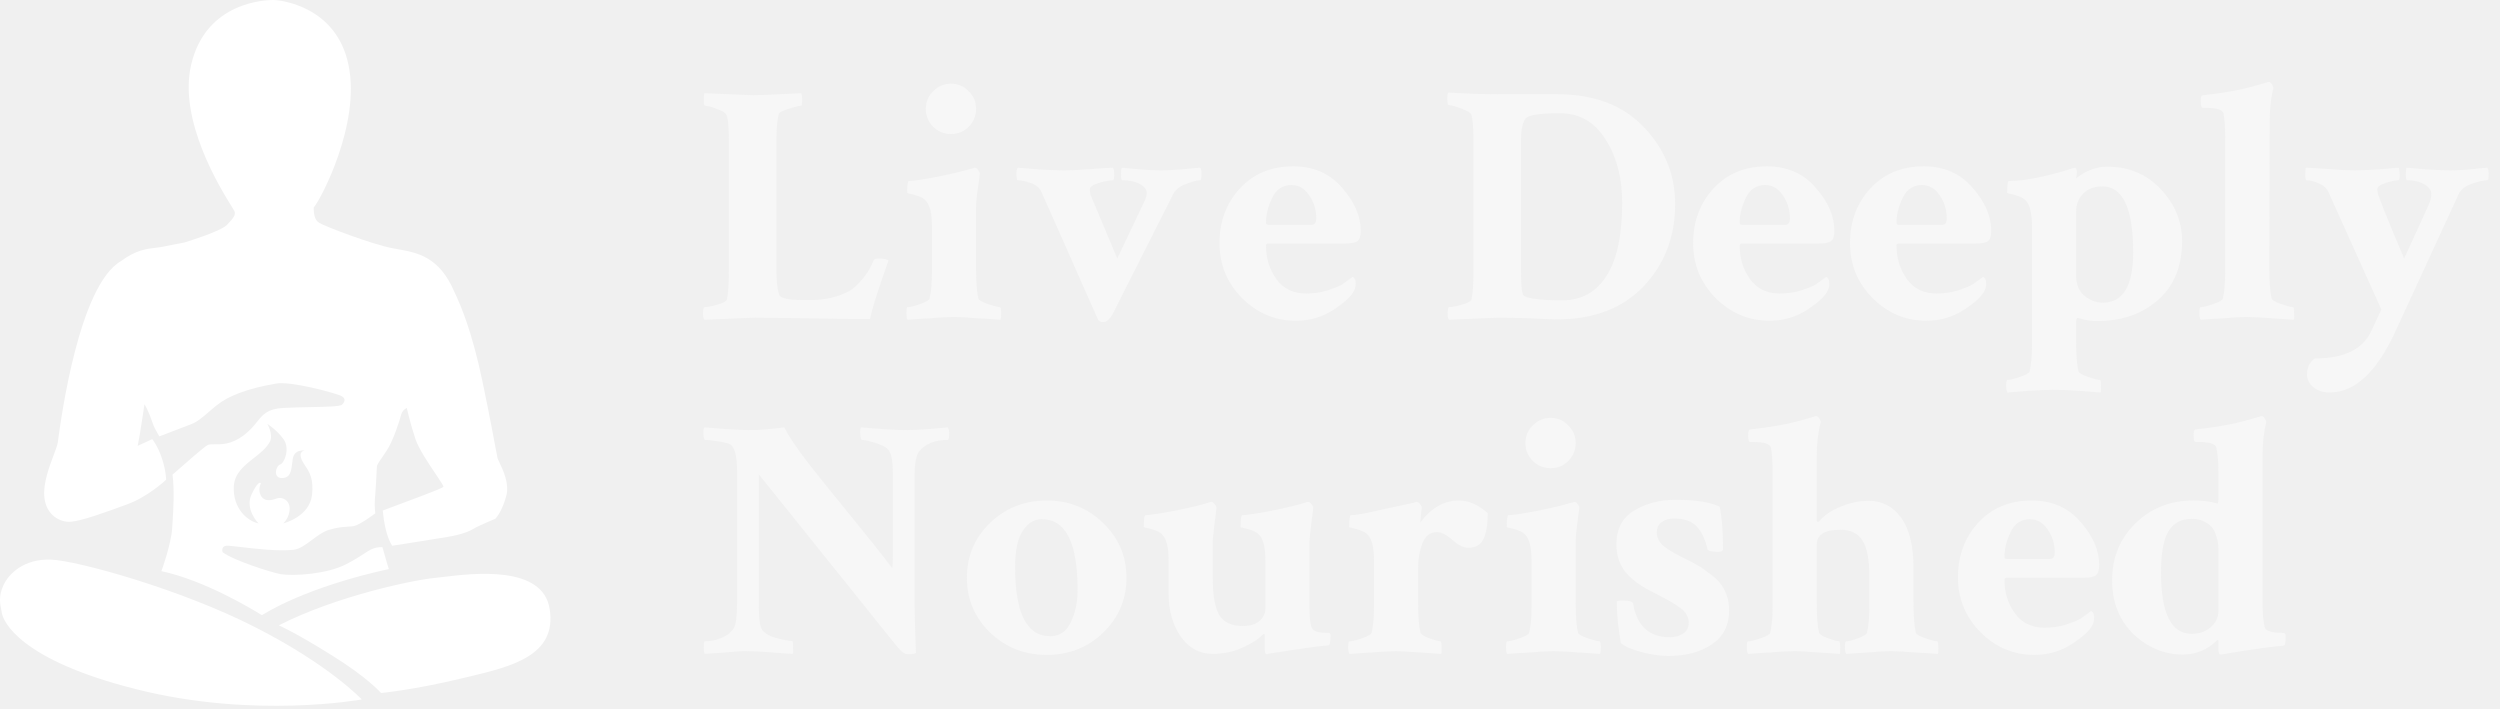
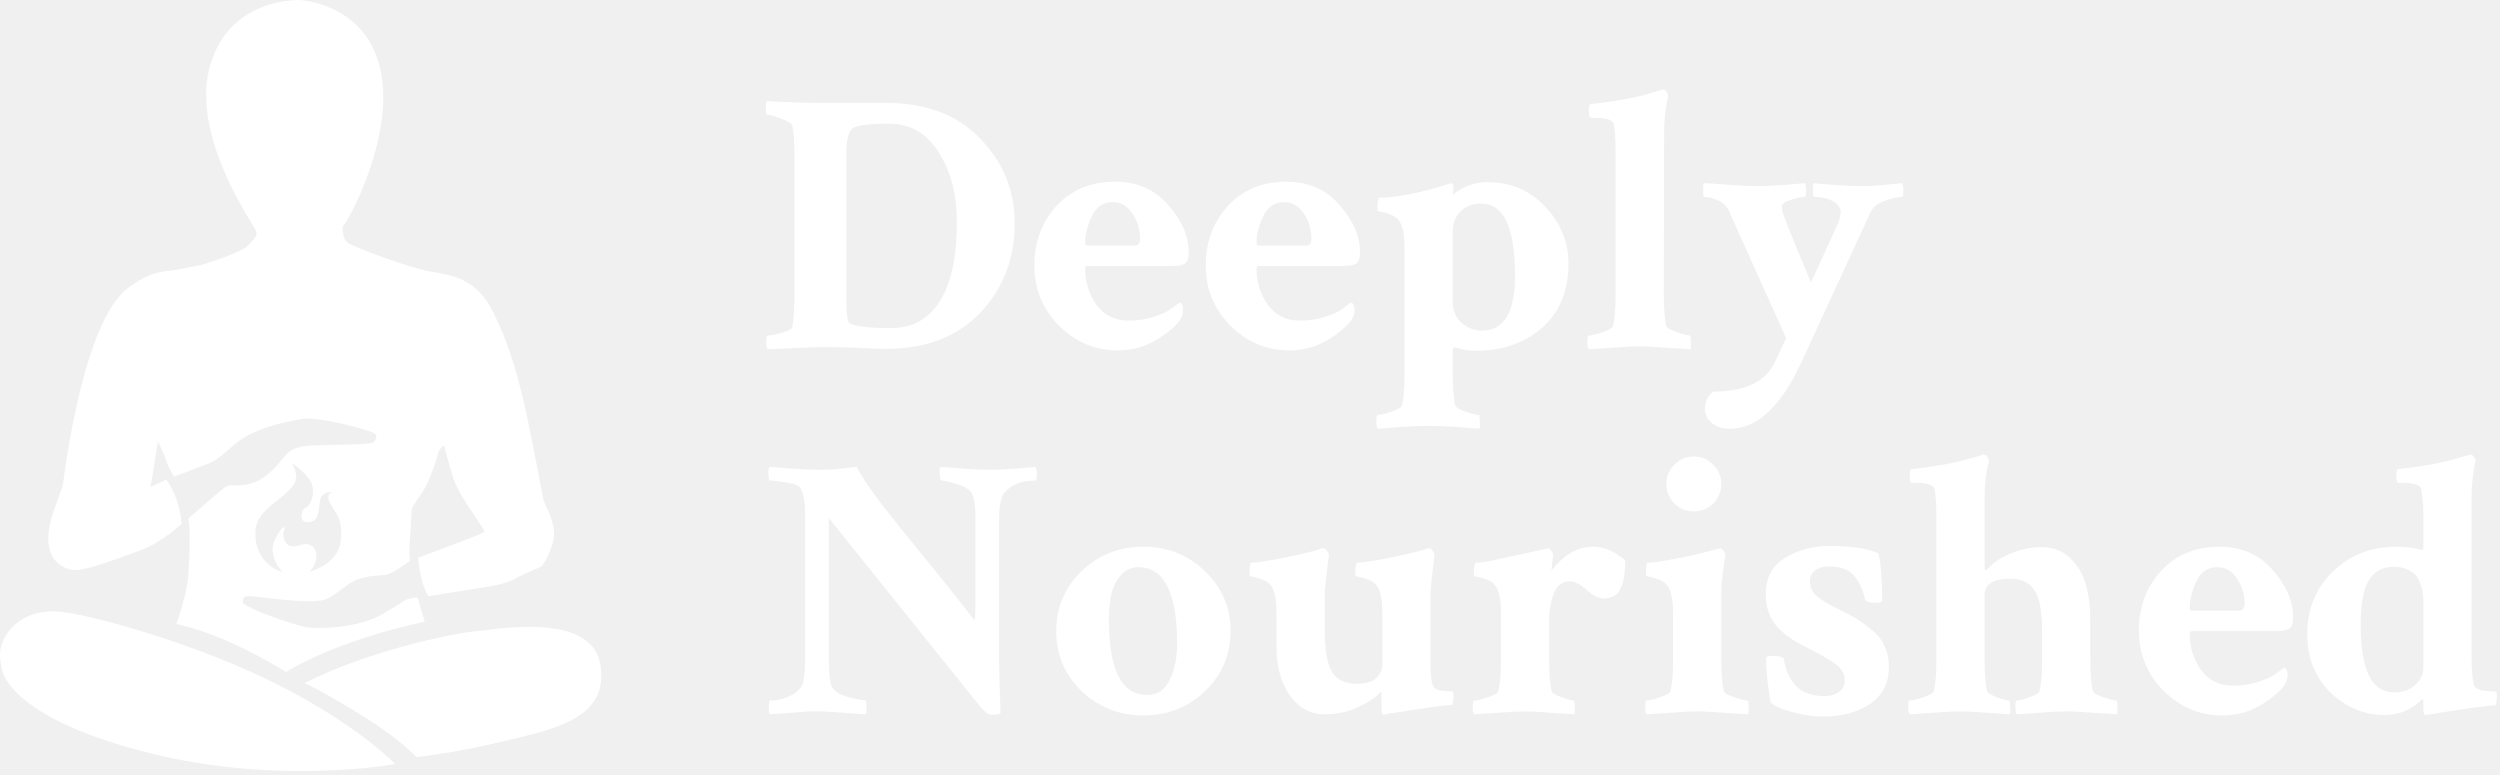
- <svg xmlns="http://www.w3.org/2000/svg" width="201" height="57" viewBox="0 0 201 57" fill="none">
+ <svg xmlns="http://www.w3.org/2000/svg" width="184" height="57" viewBox="0 0 184 57" fill="none">
  <path fill-rule="evenodd" clip-rule="evenodd" d="M39.859 36.092c.074.401.117.632.142.736.018.072.079.199.159.366.282.589.803 1.68.549 2.655-.31 1.162-.718 1.662-.852 1.827-.007.009-.014.017-.019.024 0 0-1.279.544-1.579.708-.018.011-.037.022-.057.034-.328.194-.843.497-2.229.728-1.47.245-4.437.708-4.437.708s-.572-.708-.762-2.831c.007-.007.345-.132.839-.315 1.378-.51 3.973-1.47 4.033-1.59.033-.066-.251-.487-.63-1.05-.565-.84-1.342-1.995-1.602-2.76-.435-1.279-.708-2.531-.708-2.531s-.354.136-.463.572c-.109.435-.626 2.069-1.171 2.885-.572.817-.735 1.089-.762 1.198-.011.043-.021.271-.037.605-.024.515-.06 1.282-.126 2.009-.027.354-.027.762.027 1.198-.136.109-1.225.925-1.742 1.034-.17.025-.329.035-.497.045-.374.022-.796.048-1.49.254-.468.139-.912.472-1.349.799-.504.378-.999.748-1.509.806-1.233.127-3.034-.084-4.22-.224-.594-.07-1.034-.121-1.17-.103-.463.054-.299.517-.299.517.844.653 3.92 1.633 4.682 1.769 1.062.163 3.729 0 5.281-.817.646-.333 1.064-.606 1.388-.818.55-.359.83-.543 1.498-.543.272 1.007.517 1.769.517 1.769s-6.152 1.225-10.207 3.702c-.009-.004-.045-.026-.105-.063-.68-.414-4.479-2.726-7.979-3.476.027-.027.789-2.178.871-3.457.008-.141.018-.3.029-.472.065-1.021.161-2.525-.002-3.829.071-.062.192-.168.344-.301.719-.632 2.145-1.887 2.46-2.067.14-.079.343-.076.602-.072.543.008 1.333.02 2.311-.717.512-.386.815-.762 1.08-1.091.482-.599.84-1.043 2.105-1.113.682-.038 1.446-.053 2.158-.067 1.305-.025 2.437-.047 2.578-.205.218-.245.354-.517-.163-.735-.544-.218-3.947-1.17-5.172-.953-1.225.218-2.667.544-3.92 1.198-.604.328-1.068.732-1.497 1.105-.461.401-.88.766-1.388.963-.406.155-.905.347-1.357.52-.579.222-1.08.414-1.202.46-.046-.081-.089-.156-.129-.226-.176-.306-.305-.53-.415-.863-.381-1.116-.653-1.497-.653-1.497s-.272 1.878-.381 2.477c-.109.626-.163.871-.163.871l1.171-.544s.463.572.789 1.579c.327 1.007.327 1.688.327 1.688s-1.47 1.388-3.158 1.987c-1.688.626-3.675 1.334-4.491 1.388-.817.082-2.041-.49-2.15-2.069-.074-1.072.404-2.344.753-3.273.165-.439.301-.801.336-1.028.006-.038.015-.105.027-.199.233-1.727 1.681-12.455 5.063-14.391 1.18-.879 2.055-.981 2.773-1.065.193-.022.375-.044.548-.078.789-.163 1.797-.354 1.797-.354s2.885-.871 3.402-1.415c.517-.544.708-.789.599-1.089-.013-.035-.087-.155-.207-.347-.898-1.44-4.333-6.948-3.277-11.439C16.565.082 21.465 0 21.982 0c.544 0 5.09.49 6.043 5.253.98 4.736-2.259 10.833-2.804 11.432 0 .381.027.98.435 1.225.408.272 4.274 1.742 5.88 2.042.159.032.321.061.485.09 1.532.276 3.292.592 4.496 3.394.49 1.034 1.415 3.103 2.286 7.295.594 2.858.897 4.501 1.055 5.361zm-17.088 5.989c.136-.027 2.096-.572 2.314-2.259.145-1.327-.199-1.848-.528-2.346-.103-.156-.204-.309-.289-.485-.327-.762.245-.762.245-.762s-.871-.163-.98.708c-.007.054-.013.107-.02.16-.095.787-.162 1.338-.851 1.338-.735 0-.49-.98-.136-1.089.354-.109.817-1.334.245-2.069-.544-.735-1.279-1.198-1.279-1.198s.49.817.218 1.415c-.274.525-.785.928-1.304 1.336-.772.607-1.56 1.227-1.609 2.285-.082 1.769 1.089 2.776 1.987 2.967 0 0-1.143-1.143-.544-2.368s.735-.844.735-.844-.272.463 0 .98c.299.544.925.354 1.307.218s1.034.136 1.007.871c-.026.659-.435 1.062-.511 1.137-.003.003-.005.005-.006.006zm-2.232 8.357c-5.961-3.049-14.29-5.362-16.441-5.444-2.15-.082-3.402 1.116-3.838 2.096-.376.847-.265 1.409-.157 1.951h0c.017.085.034.169.048.254.109.626 1.361 3.756 10.834 6.125 9.473 2.395 18.101.817 18.101.817s-2.559-2.749-8.547-5.798zm23.654-1.47c-.539-3.556-6.183-2.87-8.57-2.579h-0c-.262.032-.485.059-.657.075-1.715.163-7.894 1.443-12.548 3.811 0 0 1.415.626 4.274 2.422 2.858 1.769 3.947 3.021 3.947 3.021s2.586-.245 6.342-1.143c.178-.043.356-.085.534-.127 3.597-.851 7.275-1.72 6.679-5.48z" fill="#fff" />
-   <path d="M60.595 7.658c.364 0 1.638-.055 3.822-.164.054.164.082.328.082.492 0 .346-.036.52-.109.52-.164 0-.491.082-.983.246-.491.146-.755.283-.792.41-.127.492-.191 1.221-.191 2.188v10.364c0 .893.073 1.55.218 1.969.091.292.71.438 1.856.438h.71c1.128 0 2.147-.237 3.057-.711.309-.164.655-.474 1.037-.93.4-.456.71-.966.928-1.531.036-.109.164-.164.382-.164.437 0 .71.055.819.164-.892 2.516-1.383 4.083-1.474 4.703-1.037 0-2.657-.018-4.859-.055-2.202-.036-3.694-.055-4.477-.055l-3.986.164c-.073-.073-.109-.228-.109-.465 0-.365.036-.547.109-.547.218 0 .555-.064 1.01-.191.473-.128.737-.264.792-.41.109-.419.164-1.221.164-2.406V11.241c0-1.112-.073-1.796-.218-2.051-.091-.146-.346-.292-.764-.438-.419-.164-.728-.246-.928-.246-.073 0-.109-.155-.109-.465 0-.328.018-.51.055-.547 2.511.109 3.831.164 3.958.164zM75.036 10.201c-.4-.401-.601-.884-.601-1.449 0-.565.2-1.039.601-1.422.4-.401.874-.602 1.419-.602.564 0 1.037.201 1.419.602.4.383.601.857.601 1.422 0 .565-.2 1.048-.601 1.449-.382.383-.855.574-1.419.574-.546 0-1.019-.191-1.419-.574zm3.439 11.321c0 1.167.064 1.996.191 2.488.036.128.291.273.764.438.491.164.81.246.956.246.073 0 .109.155.109.465 0 .292-.018.474-.055.547-.182-.018-.746-.055-1.692-.109-.946-.073-1.629-.109-2.047-.109-.437 0-1.119.036-2.047.109-.91.055-1.474.091-1.692.109-.055-.073-.082-.255-.082-.547 0-.31.027-.465.082-.465.218 0 .555-.082 1.01-.246.473-.164.728-.31.764-.438.127-.547.191-1.24.191-2.078v-3.746c0-1.021-.164-1.704-.491-2.051-.127-.146-.319-.264-.573-.355-.237-.091-.455-.155-.655-.191-.182-.036-.273-.064-.273-.082 0-.638.045-.957.137-.957.364 0 1.156-.118 2.375-.355 1.238-.255 2.111-.465 2.621-.629.018 0 .073-.009.164-.027.091-.036.137-.055.137-.055.109 0 .2.064.273.192.091.109.137.201.137.273-.018.146-.055.419-.109.82-.055.401-.1.757-.137 1.067-.036.292-.055.574-.055.848v4.84zM92.015 15.069c-.382-.383-.983-.574-1.802-.574-.055-.018-.082-.164-.082-.438 0-.274.018-.465.055-.574.273.018.764.064 1.474.137.728.055 1.292.082 1.692.082.437 0 .992-.027 1.665-.082.692-.073 1.183-.118 1.474-.137.073.073.109.228.109.465 0 .365-.036.547-.109.547-.273 0-.655.1-1.147.301-.491.182-.828.447-1.01.793l-4.804 9.516c-.273.529-.546.793-.819.793-.218 0-.364-.073-.437-.219l-4.532-10.227c-.146-.346-.437-.593-.874-.738-.419-.146-.764-.219-1.037-.219-.073 0-.109-.182-.109-.547 0-.219.036-.374.109-.465.2.018.764.064 1.692.137.946.055 1.629.082 2.047.082.455 0 1.174-.036 2.156-.109 1.001-.073 1.583-.109 1.747-.109.073.073.109.264.109.574 0 .292-.036.438-.109.438-.273 0-.655.073-1.147.219-.473.146-.71.319-.71.519l.055.41 2.157 5.141 2.156-4.539c.273-.529.282-.921.027-1.176zM103.835 14.877c-.709 0-1.228.346-1.556 1.039-.327.674-.491 1.34-.491 1.996 0 .109.064.164.191.164h3.467c.255 0 .382-.173.382-.519 0-.693-.191-1.313-.573-1.859-.364-.547-.837-.82-1.42-.82zm.137-1.504c1.638 0 2.948.574 3.931 1.723 1.001 1.13 1.501 2.288 1.501 3.473 0 .419-.091.693-.273.82-.164.128-.5.191-1.01.191h-6.169c-.109 0-.164.064-.164.191 0 .984.273 1.869.819 2.652.564.784 1.365 1.176 2.402 1.176.601 0 1.174-.082 1.72-.246.546-.182.928-.337 1.146-.465.219-.146.51-.355.874-.629.164.073.246.246.246.52 0 .219-.037.401-.11.547-.182.438-.728.957-1.637 1.559-.91.602-1.93.902-3.058.902-1.674 0-3.121-.611-4.34-1.832-1.201-1.221-1.802-2.689-1.802-4.402 0-1.75.546-3.217 1.638-4.402 1.092-1.185 2.52-1.777 4.286-1.777zM120.46 7.576h4.75c2.966 0 5.286.884 6.961 2.652 1.674 1.75 2.511 3.81 2.511 6.18 0 2.625-.846 4.831-2.539 6.617-1.692 1.768-4.013 2.652-6.961 2.652-.345 0-1.055-.027-2.129-.082-1.074-.036-1.929-.055-2.566-.055l-3.985.164c-.073-.073-.11-.228-.11-.465 0-.365.037-.547.11-.547.218 0 .555-.064 1.01-.191.473-.128.737-.264.791-.41.109-.419.164-1.221.164-2.406V11.35c0-1.003-.055-1.714-.164-2.133-.054-.146-.327-.31-.819-.492-.473-.182-.81-.273-1.01-.273-.073 0-.109-.164-.109-.492 0-.292.027-.465.082-.52 1.456.091 2.793.137 4.013.137zm1.829 3.691v10.61c0 1.185.082 1.823.245 1.914.401.237 1.429.355 3.085.355 1.529 0 2.712-.656 3.549-1.969.837-1.312 1.256-3.272 1.256-5.879 0-2.005-.446-3.701-1.338-5.086-.874-1.404-2.093-2.106-3.658-2.106h-.137c-1.546 0-2.429.146-2.647.438-.237.328-.355.902-.355 1.723zM141.916 14.877c-.71 0-1.228.346-1.556 1.039-.328.674-.491 1.34-.491 1.996 0 .109.063.164.191.164h3.467c.254 0 .382-.173.382-.519 0-.693-.191-1.313-.574-1.859-.364-.547-.837-.82-1.419-.82zm.136-1.504c1.638 0 2.949.574 3.931 1.723 1.001 1.13 1.502 2.288 1.502 3.473 0 .419-.091.693-.273.82-.164.128-.501.191-1.01.191h-6.17c-.109 0-.163.064-.163.191 0 .984.273 1.869.819 2.652.564.784 1.364 1.176 2.402 1.176.6 0 1.174-.082 1.72-.246.546-.182.928-.337 1.146-.465.218-.146.51-.355.874-.629.163.073.245.246.245.52 0 .219-.036.401-.109.547-.182.438-.728.957-1.638 1.559-.91.602-1.929.902-3.057.902-1.674 0-3.121-.611-4.341-1.832-1.201-1.221-1.801-2.689-1.801-4.402 0-1.75.546-3.217 1.638-4.402 1.092-1.185 2.52-1.777 4.285-1.777zM154.528 14.877c-.71 0-1.229.346-1.556 1.039-.328.674-.492 1.34-.492 1.996 0 .109.064.164.191.164h3.467c.255 0 .382-.173.382-.519 0-.693-.191-1.313-.573-1.859-.364-.547-.837-.82-1.419-.82zm.136-1.504c1.638 0 2.948.574 3.931 1.723 1.001 1.13 1.501 2.288 1.501 3.473 0 .419-.091.693-.273.82-.163.128-.5.191-1.01.191h-6.169c-.109 0-.164.064-.164.191 0 .984.273 1.869.819 2.652.564.784 1.365 1.176 2.402 1.176.601 0 1.174-.082 1.72-.246.546-.182.928-.337 1.147-.465.218-.146.509-.355.873-.629.164.073.246.246.246.52 0 .219-.036.401-.109.547-.182.438-.728.957-1.638 1.559-.91.602-1.929.902-3.057.902-1.675 0-3.122-.611-4.341-1.832-1.201-1.221-1.802-2.689-1.802-4.402 0-1.75.546-3.217 1.638-4.402 1.092-1.185 2.521-1.777 4.286-1.777zM169.432 13.401c1.729 0 3.158.602 4.286 1.805 1.147 1.203 1.72 2.598 1.72 4.184 0 2.023-.646 3.6-1.938 4.731-1.292 1.13-2.921 1.695-4.887 1.695-.218 0-.455-.018-.709-.055-.237-.036-.437-.082-.601-.137-.164-.036-.255-.055-.273-.055-.073 0-.109.146-.109.438v1.367c0 1.167.064 1.996.191 2.488.036.128.291.273.764.438.474.164.792.246.956.246.054 0 .082.146.082.438.018.31.009.501-.028.574-.2-.018-.773-.064-1.719-.137-.929-.055-1.602-.082-2.02-.082-.437 0-1.12.027-2.048.082-.928.073-1.492.118-1.692.137-.073-.073-.109-.264-.109-.574 0-.292.036-.438.109-.438.2 0 .537-.082 1.01-.246.473-.164.728-.31.764-.438.127-.547.191-1.24.191-2.078v-9.598c0-1.021-.164-1.704-.491-2.051-.128-.146-.319-.264-.573-.355-.255-.091-.474-.155-.656-.191-.182-.036-.273-.064-.273-.082 0-.638.046-.957.137-.957 1.11 0 2.575-.264 4.395-.793.564-.182.864-.274.901-.274.109 0 .164.118.164.355 0 .109-.019.274-.055.492.801-.62 1.638-.93 2.511-.93zm-.409 1.586c-.637 0-1.147.191-1.529.574-.382.383-.573.866-.573 1.449v5.168c0 .693.227 1.23.682 1.613.455.365.938.547 1.447.547 1.638 0 2.457-1.349 2.457-4.047 0-3.537-.828-5.305-2.484-5.305zM178.905 11.076c0-.857-.046-1.513-.137-1.969-.091-.292-.564-.438-1.419-.438h-.246c-.109 0-.164-.182-.164-.547 0-.31.055-.465.164-.465.564-.055 1.128-.128 1.693-.219.582-.091 1.073-.182 1.474-.273.4-.091.755-.182 1.064-.273.328-.091.583-.164.765-.219l.273-.082h.054c.073 0 .146.055.219.164.072.109.118.21.136.301-.2.82-.3 1.741-.3 2.762l-.028 11.703c0 1.167.064 1.996.192 2.488.036.128.291.273.764.438.473.164.792.246.955.246.055 0 .082.155.082.465.018.292.009.474-.027.547-.2-.018-.773-.055-1.72-.109-.928-.073-1.601-.109-2.02-.109-.437 0-1.119.036-2.047.109-.928.055-1.493.091-1.693.109-.073-.073-.109-.255-.109-.547 0-.31.036-.465.109-.465.2 0 .537-.082 1.01-.246.473-.164.728-.31.765-.438.127-.547.191-1.24.191-2.078V11.076zM189.278 13.702c.4 0 1.046-.027 1.938-.082.892-.073 1.438-.118 1.638-.137.055.164.082.355.082.574 0 .292-.036.438-.109.438-.237 0-.583.073-1.038.219-.436.146-.655.31-.655.492l.028.246c.036.292.746 2.069 2.129 5.332 1.237-2.68 1.911-4.156 2.02-4.43.109-.255.164-.529.164-.82 0-.109-.055-.237-.164-.383-.091-.146-.291-.292-.601-.438-.309-.146-.7-.219-1.174-.219-.072 0-.109-.164-.109-.492 0-.237.018-.41.055-.52.218.018.755.064 1.61.137.874.055 1.529.082 1.966.082.382 0 .892-.027 1.529-.082.637-.073 1.101-.118 1.392-.137.073.146.109.301.109.465 0 .365-.036.547-.109.547-.273 0-.683.091-1.229.273-.527.182-.882.456-1.064.82l-5.078 11.02c-1.51 3.3-3.275 4.949-5.295 4.949-.546 0-.992-.146-1.338-.438-.328-.292-.491-.629-.491-1.012 0-.565.209-.994.627-1.285 2.312 0 3.813-.711 4.505-2.133.418-.893.7-1.495.846-1.805l-4.068-9.024-.136-.328c-.182-.383-.464-.647-.846-.793-.364-.164-.683-.246-.956-.246-.073 0-.109-.137-.109-.41 0-.365.018-.565.055-.602.145 0 .719.036 1.719.109 1.001.073 1.72.109 2.157.109zM71.787 38.134c0-1.039-.118-1.695-.355-1.969-.164-.201-.509-.383-1.037-.547-.509-.164-.874-.246-1.092-.246-.073 0-.118-.146-.137-.438-.018-.31 0-.501.055-.574 1.674.146 2.875.219 3.603.219.455 0 1.074-.027 1.856-.082.801-.073 1.31-.118 1.529-.137.073.146.109.31.109.492 0 .346-.045.519-.137.519-1.001 0-1.756.301-2.266.902-.255.31-.382.975-.382 1.996V48.662c0 .656.036 1.932.109 3.828-.073.073-.3.109-.682.109-.218 0-.5-.21-.846-.629L61.005 38.134v10.473c0 1.003.073 1.65.218 1.941.164.31.546.556 1.147.738.601.164 1.037.246 1.31.246.055 0 .082.155.082.465.018.31.009.501-.027.574-.164 0-.701-.036-1.611-.109-.91-.073-1.601-.109-2.075-.109-.473 0-1.074.036-1.802.109-.728.055-1.256.091-1.583.109-.055-.055-.082-.219-.082-.492 0-.346.027-.519.082-.519.182 0 .391-.018.628-.055.237-.036.537-.137.901-.301.364-.182.628-.41.792-.684.182-.292.273-.957.273-1.996V37.779c0-.948-.137-1.595-.409-1.941-.091-.128-.409-.237-.956-.328-.546-.091-.946-.137-1.201-.137-.073 0-.118-.146-.137-.438-.018-.31.009-.501.082-.574.291.018.865.064 1.72.137.874.055 1.547.082 2.02.082.619 0 1.51-.073 2.675-.219.309.62.91 1.522 1.802 2.707.91 1.167 2.075 2.616 3.494 4.348 1.419 1.732 2.548 3.154 3.385 4.266.036-.128.055-.501.055-1.121v-6.426zM83.771 41.744c-.528 0-.965.21-1.31.629-.346.419-.573.902-.682 1.449-.109.529-.164 1.121-.164 1.777 0 3.701.937 5.551 2.812 5.551.764 0 1.319-.374 1.665-1.121.364-.747.546-1.623.546-2.625 0-3.773-.955-5.66-2.866-5.66zm-4.177.301c1.256-1.203 2.775-1.805 4.559-1.805 1.784 0 3.294.602 4.532 1.805 1.256 1.203 1.883 2.671 1.883 4.402 0 1.732-.619 3.199-1.856 4.402-1.238 1.203-2.757 1.805-4.559 1.805-1.784 0-3.303-.602-4.559-1.805-1.238-1.203-1.856-2.671-1.856-4.402 0-1.732.619-3.199 1.856-4.402zM105.282 43.521v5.359c0 .948.091 1.522.273 1.723.091.091.237.164.437.219.2.036.4.055.6.055h.273c.073.036.11.109.11.219 0 .529-.055.793-.164.793-.273.018-.628.055-1.065.109-.437.055-.873.118-1.31.191-.437.055-.856.118-1.256.191-.382.055-.701.1-.955.137l-.382.082c-.11 0-.164-.164-.164-.492v-1.012c0-.073-.009-.118-.028-.137-.018-.018-.045-.009-.081.027-.383.401-.947.766-1.693 1.094-.728.328-1.52.492-2.375.492-1.074 0-1.938-.474-2.593-1.422-.637-.948-.955-2.096-.955-3.445v-2.652c0-1.021-.164-1.704-.491-2.051-.127-.146-.319-.264-.573-.355-.255-.091-.473-.155-.655-.192-.182-.036-.273-.064-.273-.082 0-.638.045-.957.137-.957.346 0 1.137-.118 2.375-.355 1.238-.255 2.111-.465 2.621-.629l.136-.055c.091-.018.146-.027.164-.027.091 0 .182.064.273.191.091.109.137.201.137.274-.2 1.604-.3 2.516-.3 2.734v2.926c0 1.422.182 2.425.546 3.008.364.565.974.848 1.829.848.619 0 1.083-.137 1.392-.41.31-.292.464-.611.464-.957v-3.91c0-1.021-.163-1.704-.491-2.051-.127-.146-.319-.264-.573-.355-.255-.091-.473-.155-.655-.192-.182-.036-.273-.064-.273-.082 0-.638.045-.957.136-.957.346 0 1.137-.118 2.375-.355 1.237-.255 2.111-.465 2.621-.629.018 0 .072-.018.163-.055l.137-.027c.091 0 .182.064.273.191.091.109.136.201.136.274-.2 1.604-.3 2.507-.3 2.707zM117.266 40.24c.801 0 1.583.337 2.347 1.012 0 .948-.118 1.65-.354 2.106-.219.456-.628.684-1.229.684-.364 0-.782-.21-1.255-.629-.474-.419-.892-.629-1.256-.629-.546 0-.937.31-1.174.93-.218.602-.328 1.249-.328 1.942v2.762c0 1.149.064 1.969.191 2.461.037.128.273.274.71.438.455.164.755.246.901.246.055 0 .082.155.082.465.018.292.009.474-.027.547-.219-.018-.774-.055-1.666-.109-.891-.073-1.546-.109-1.965-.109-.437 0-1.119.036-2.047.109-.928.055-1.493.091-1.693.109-.073-.073-.109-.255-.109-.547 0-.31.036-.465.109-.465.2 0 .537-.082 1.01-.246.473-.164.728-.31.765-.438.127-.547.191-1.24.191-2.078v-3.746c0-1.021-.164-1.704-.492-2.051-.127-.146-.318-.264-.573-.355-.255-.091-.473-.155-.655-.192-.182-.036-.273-.064-.273-.082 0-.638.045-.957.136-.957.219 0 .583-.046 1.092-.137.51-.109 1.174-.255 1.993-.438.819-.182 1.456-.319 1.911-.41.182-.055.282-.082.3-.082.091 0 .182.064.273.191.091.109.137.201.137.274-.037.219-.064.456-.082.711-.018.255-.037.419-.055.492.892-1.185 1.92-1.777 3.085-1.777zM123.244 37.068c-.4-.401-.6-.884-.6-1.449s.2-1.039.6-1.422c.401-.401.874-.602 1.42-.602.564 0 1.037.201 1.419.602.4.383.601.857.601 1.422 0 .565-.201 1.048-.601 1.449-.382.383-.855.574-1.419.574-.546 0-1.019-.191-1.42-.574zm3.44 11.321c0 1.167.063 1.996.191 2.488.036.128.291.274.764.438.491.164.81.246.956.246.072 0 .109.155.109.465 0 .292-.018.474-.055.547-.182-.018-.746-.055-1.692-.109-.947-.073-1.629-.109-2.048-.109-.436 0-1.119.036-2.047.109-.91.055-1.474.091-1.693.109-.054-.073-.081-.255-.081-.547 0-.31.027-.465.081-.465.219 0 .556-.082 1.011-.246.473-.164.727-.31.764-.438.127-.547.191-1.24.191-2.078v-3.746c0-1.021-.164-1.704-.491-2.051-.128-.146-.319-.264-.574-.355-.236-.091-.455-.155-.655-.192-.182-.036-.273-.064-.273-.082 0-.638.046-.957.137-.957.364 0 1.155-.118 2.375-.355 1.237-.255 2.111-.465 2.62-.629.018 0 .073-.009.164-.027.091-.036.136-.055.136-.055.11 0 .201.064.273.191.091.109.137.201.137.274-.018.146-.055.419-.109.82-.055.401-.1.756-.137 1.067-.036.292-.054.574-.054.848v4.84zM134.709 40.185c1.602 0 2.785.182 3.549.547.182.839.273 1.969.273 3.391 0 .164-.118.246-.355.246-.564 0-.864-.073-.901-.219-.163-.766-.446-1.367-.846-1.805-.382-.438-1.001-.656-1.856-.656-.401 0-.728.1-.983.301-.255.182-.382.456-.382.82 0 .419.182.784.546 1.094.364.292.901.611 1.61.957.492.237.874.438 1.147.602.291.164.664.428 1.119.793.473.346.819.757 1.037 1.23.237.474.355 1.003.355 1.586 0 1.203-.464 2.115-1.392 2.735-.91.62-2.074.93-3.494.93-.637 0-1.347-.1-2.129-.301-.783-.201-1.347-.447-1.693-.738-.218-1.258-.327-2.37-.327-3.336.073-.055.209-.082.409-.082.583 0 .883.082.901.246.309 1.805 1.292 2.707 2.948 2.707.437 0 .801-.1 1.092-.301.291-.201.437-.483.437-.848 0-.456-.2-.839-.601-1.149-.382-.31-1.082-.72-2.102-1.23-1.055-.51-1.838-1.066-2.347-1.668-.51-.62-.765-1.376-.765-2.27 0-1.24.474-2.142 1.42-2.707.946-.583 2.056-.875 3.33-.875zM150.269 40.267c1.056 0 1.911.447 2.566 1.34.674.893 1.01 2.251 1.01 4.074v2.707c0 1.167.064 1.996.191 2.488.037.128.291.274.765.438.473.164.791.246.955.246.055 0 .082.155.082.465.018.292.009.474-.027.547-.201-.018-.774-.055-1.72-.109-.928-.073-1.602-.109-2.02-.109-.437 0-1.101.036-1.993.109-.873.055-1.419.091-1.638.109-.073-.073-.109-.255-.109-.547 0-.31.036-.465.109-.465.2 0 .519-.082.956-.246.436-.164.673-.31.709-.438.128-.547.191-1.24.191-2.078v-2.461c0-1.349-.182-2.306-.546-2.871-.363-.583-.955-.875-1.774-.875-1.274 0-1.911.401-1.911 1.203v4.594c0 1.167.064 1.996.191 2.488.037.128.273.274.71.438.455.164.755.246.901.246.055 0 .082.155.082.465.018.292.009.474-.027.547-.219-.018-.774-.055-1.666-.109-.891-.073-1.547-.109-1.965-.109-.437 0-1.119.036-2.047.109-.929.055-1.493.091-1.693.109-.073-.073-.109-.255-.109-.547 0-.31.036-.465.109-.465.2 0 .537-.082 1.01-.246.473-.164.728-.31.764-.438.128-.547.192-1.24.192-2.078V37.943c0-.857-.046-1.513-.137-1.969-.091-.292-.564-.438-1.419-.438h-.246c-.109 0-.164-.182-.164-.547 0-.31.055-.465.164-.465.564-.055 1.128-.128 1.692-.219.583-.091 1.074-.182 1.474-.273.401-.091.756-.182 1.065-.274.328-.091.582-.164.764-.219l.273-.082h.055c.073 0 .146.055.218.164.073.109.119.21.137.301-.219.82-.328 1.741-.328 2.762v5.086c0 .128.037.192.109.192.019 0 .064-.036.137-.109.4-.456.964-.83 1.692-1.121.728-.31 1.484-.465 2.266-.465zM163.208 41.744c-.709 0-1.228.346-1.556 1.039-.327.674-.491 1.34-.491 1.996 0 .109.064.164.191.164h3.467c.255 0 .382-.173.382-.519 0-.693-.191-1.313-.573-1.859-.364-.547-.837-.82-1.42-.82zm.137-1.504c1.638 0 2.948.574 3.931 1.723 1.001 1.13 1.501 2.288 1.501 3.473 0 .419-.091.693-.273.82-.164.128-.5.191-1.01.191h-6.169c-.109 0-.164.064-.164.192 0 .984.273 1.869.819 2.652.564.784 1.365 1.176 2.402 1.176.601 0 1.174-.082 1.72-.246.546-.182.928-.337 1.146-.465.219-.146.51-.355.874-.629.164.073.246.246.246.519 0 .219-.037.401-.109.547-.182.438-.728.957-1.638 1.559-.91.602-1.929.902-3.058.902-1.674 0-3.121-.611-4.34-1.832-1.201-1.221-1.802-2.689-1.802-4.402 0-1.75.546-3.217 1.638-4.402 1.092-1.185 2.521-1.777 4.286-1.777zM176.202 41.717c-.855 0-1.483.346-1.883 1.039-.382.674-.574 1.759-.574 3.254 0 3.3.819 4.949 2.457 4.949.619 0 1.129-.173 1.529-.52.418-.365.628-.802.628-1.312v-4.977c0-.219-.018-.428-.055-.629-.036-.201-.118-.456-.245-.766-.128-.31-.355-.556-.683-.738-.309-.201-.701-.301-1.174-.301zm.164-1.477c.746 0 1.383.082 1.911.246.054 0 .082-.128.082-.383V37.943c0-.766-.055-1.422-.164-1.969-.091-.292-.564-.438-1.42-.438h-.245c-.109 0-.164-.182-.164-.547 0-.31.055-.465.164-.465.564-.055 1.128-.128 1.692-.219.583-.091 1.074-.182 1.474-.273.401-.091.756-.182 1.065-.274.328-.091.582-.164.764-.219l.273-.082h.055c.073 0 .146.055.218.164.073.109.119.21.137.301-.2.82-.3 1.741-.3 2.762v11.758c0 .784.054 1.44.163 1.969.037.128.137.228.301.301.163.073.336.118.518.137.182.018.355.027.519.027l.273.027c.054.018.082.128.082.328 0 .456-.055.684-.164.684-.273.018-.637.055-1.092.109-.437.055-.883.118-1.338.191-.436.055-.855.118-1.255.191-.401.055-.728.109-.983.164l-.409.055c-.11 0-.164-.155-.164-.465v-.574c0-.073-.009-.118-.028-.137-.018-.018-.045-.009-.081.027-.765.766-1.684 1.149-2.758 1.149-1.474 0-2.793-.547-3.958-1.641-1.146-1.112-1.719-2.552-1.719-4.32 0-1.823.618-3.345 1.856-4.566 1.255-1.24 2.821-1.859 4.695-1.859z" fill="#F7F7F7" />
+   <path d="M60.459 7.576h4.75c2.966 0 5.287.884 6.961 2.652 1.674 1.75 2.511 3.81 2.511 6.18 0 2.625-.846 4.831-2.539 6.617-1.692 1.768-4.013 2.652-6.961 2.652-.346 0-1.056-.027-2.129-.082-1.074-.036-1.929-.055-2.566-.055l-3.986.164c-.073-.073-.109-.228-.109-.465 0-.365.036-.547.109-.547.218 0 .555-.064 1.01-.191.473-.128.737-.264.792-.41.109-.419.164-1.221.164-2.406V11.35c0-1.003-.055-1.714-.164-2.133-.055-.146-.328-.31-.819-.492-.473-.182-.81-.273-1.01-.273-.073 0-.109-.164-.109-.492 0-.292.027-.465.082-.52 1.456.091 2.793.137 4.013.137zm1.829 3.691v10.61c0 1.185.082 1.823.246 1.914.4.237 1.429.355 3.085.355 1.529 0 2.712-.656 3.549-1.969.837-1.312 1.256-3.272 1.256-5.879 0-2.005-.446-3.701-1.338-5.086-.874-1.404-2.093-2.106-3.658-2.106h-.137c-1.547 0-2.429.146-2.648.438-.237.328-.355.902-.355 1.723zM81.916 14.877c-.71 0-1.228.346-1.556 1.039-.328.674-.491 1.34-.491 1.996 0 .109.064.164.191.164h3.467c.255 0 .382-.173.382-.519 0-.693-.191-1.313-.573-1.859-.364-.547-.837-.82-1.419-.82zm.137-1.504c1.638 0 2.948.574 3.931 1.723 1.001 1.13 1.501 2.288 1.501 3.473 0 .419-.091.693-.273.82-.164.128-.5.191-1.01.191h-6.169c-.109 0-.164.064-.164.191 0 .984.273 1.869.819 2.652.564.784 1.365 1.176 2.402 1.176.601 0 1.174-.082 1.72-.246.546-.182.928-.337 1.147-.465.218-.146.509-.355.874-.629.164.073.246.246.246.52 0 .219-.036.401-.109.547-.182.438-.728.957-1.638 1.559-.91.602-1.929.902-3.057.902-1.674 0-3.121-.611-4.34-1.832-1.201-1.221-1.802-2.689-1.802-4.402 0-1.75.546-3.217 1.638-4.402 1.092-1.185 2.521-1.777 4.286-1.777zM94.527 14.877c-.71 0-1.228.346-1.556 1.039-.328.674-.491 1.34-.491 1.996 0 .109.064.164.191.164h3.467c.255 0 .382-.173.382-.519 0-.693-.191-1.313-.573-1.859-.364-.547-.837-.82-1.419-.82zm.137-1.504c1.638 0 2.948.574 3.931 1.723 1.001 1.13 1.501 2.288 1.501 3.473 0 .419-.091.693-.273.82-.164.128-.5.191-1.01.191h-6.169c-.109 0-.164.064-.164.191 0 .984.273 1.869.819 2.652.564.784 1.365 1.176 2.402 1.176.601 0 1.174-.082 1.72-.246.546-.182.928-.337 1.147-.465.218-.146.51-.355.874-.629.164.073.246.246.246.52 0 .219-.036.401-.109.547-.182.438-.728.957-1.638 1.559-.91.602-1.929.902-3.057.902-1.674 0-3.121-.611-4.34-1.832-1.201-1.221-1.802-2.689-1.802-4.402 0-1.75.546-3.217 1.638-4.402 1.092-1.185 2.521-1.777 4.286-1.777zM109.432 13.401c1.729 0 3.158.602 4.286 1.805 1.146 1.203 1.72 2.598 1.72 4.184 0 2.023-.646 3.6-1.939 4.731-1.292 1.13-2.92 1.695-4.886 1.695-.218 0-.455-.018-.71-.055-.236-.036-.436-.082-.6-.137-.164-.036-.255-.055-.273-.055-.073 0-.109.146-.109.438v1.367c0 1.167.063 1.996.191 2.488.036.128.291.273.764.438.473.164.792.246.956.246.054 0 .081.146.081.438.019.31.009.501-.027.574-.2-.018-.773-.064-1.72-.137-.928-.055-1.601-.082-2.02-.082-.437 0-1.119.027-2.047.082-.928.073-1.492.118-1.693.137-.072-.073-.109-.264-.109-.574 0-.292.037-.438.109-.438.201 0 .537-.082 1.01-.246.474-.164.728-.31.765-.438.127-.547.191-1.24.191-2.078v-9.598c0-1.021-.164-1.704-.491-2.051-.128-.146-.319-.264-.574-.355-.255-.091-.473-.155-.655-.191-.182-.036-.273-.064-.273-.082 0-.638.046-.957.137-.957 1.11 0 2.575-.264 4.395-.793.564-.182.864-.274.9-.274.11 0 .164.118.164.355 0 .109-.018.274-.054.492.8-.62 1.638-.93 2.511-.93zm-.409 1.586c-.637 0-1.147.191-1.529.574-.382.383-.573.866-.573 1.449v5.168c0 .693.227 1.23.682 1.613.455.365.937.547 1.447.547 1.638 0 2.457-1.349 2.457-4.047 0-3.537-.828-5.305-2.484-5.305zM118.904 11.076c0-.857-.045-1.513-.136-1.969-.091-.292-.564-.438-1.42-.438h-.245c-.109 0-.164-.182-.164-.547 0-.31.055-.465.164-.465.564-.055 1.128-.128 1.692-.219.583-.091 1.074-.182 1.474-.273.401-.091.756-.182 1.065-.273.328-.091.582-.164.764-.219l.273-.082h.055c.073 0 .145.055.218.164.073.109.119.21.137.301-.2.82-.301 1.741-.301 2.762l-.027 11.703c0 1.167.064 1.996.191 2.488.037.128.291.273.765.438.473.164.791.246.955.246.055 0 .082.155.082.465.018.292.009.474-.027.547-.201-.018-.774-.055-1.72-.109-.928-.073-1.602-.109-2.02-.109-.437 0-1.119.036-2.048.109-.928.055-1.492.091-1.692.109-.073-.073-.109-.255-.109-.547 0-.31.036-.465.109-.465.2 0 .537-.082 1.01-.246.473-.164.728-.31.764-.438.128-.547.191-1.24.191-2.078V11.076zM129.278 13.702c.4 0 1.046-.027 1.938-.082.892-.073 1.438-.118 1.638-.137.054.164.082.355.082.574 0 .292-.037.438-.11.438-.236 0-.582.073-1.037.219-.437.146-.655.31-.655.492l.027.246c.037.292.746 2.069 2.129 5.332 1.238-2.68 1.911-4.156 2.021-4.43.109-.255.163-.529.163-.82 0-.109-.054-.237-.163-.383-.091-.146-.292-.292-.601-.438-.309-.146-.701-.219-1.174-.219-.073 0-.109-.164-.109-.492 0-.237.018-.41.055-.52.218.018.755.064 1.61.137.874.055 1.529.082 1.966.082.382 0 .891-.027 1.528-.082.637-.073 1.101-.118 1.393-.137.072.146.109.301.109.465 0 .365-.037.547-.109.547-.273 0-.683.091-1.229.273-.528.182-.883.456-1.065.82l-5.077 11.02c-1.51 3.3-3.276 4.949-5.296 4.949-.546 0-.992-.146-1.337-.438-.328-.292-.492-.629-.492-1.012 0-.565.21-.994.628-1.285 2.311 0 3.813-.711 4.504-2.133.419-.893.701-1.495.847-1.805l-4.068-9.024-.136-.328c-.182-.383-.464-.647-.847-.793-.364-.164-.682-.246-.955-.246-.073 0-.109-.137-.109-.41 0-.365.018-.565.054-.602.146 0 .719.036 1.72.109 1.001.073 1.72.109 2.157.109zM71.787 38.134c0-1.039-.118-1.695-.355-1.969-.164-.201-.509-.383-1.037-.547-.509-.164-.874-.246-1.092-.246-.073 0-.118-.146-.137-.438-.018-.31 0-.501.055-.574 1.674.146 2.875.219 3.603.219.455 0 1.074-.027 1.856-.082.801-.073 1.31-.118 1.529-.137.073.146.109.31.109.492 0 .346-.045.519-.137.519-1.001 0-1.756.301-2.266.902-.255.31-.382.975-.382 1.996V48.662c0 .656.036 1.932.109 3.828-.073.073-.3.109-.682.109-.218 0-.5-.21-.846-.629L61.004 38.134v10.473c0 1.003.073 1.65.218 1.941.164.31.546.556 1.147.738.601.164 1.037.246 1.31.246.055 0 .082.155.082.465.018.31.009.501-.027.574-.164 0-.701-.036-1.611-.109-.91-.073-1.601-.109-2.075-.109-.473 0-1.074.036-1.802.109-.728.055-1.256.091-1.583.109-.055-.055-.082-.219-.082-.492 0-.346.027-.519.082-.519.182 0 .391-.018.628-.055.237-.036.537-.137.901-.301.364-.182.628-.41.792-.684.182-.292.273-.957.273-1.996V37.779c0-.948-.136-1.595-.409-1.941-.091-.128-.409-.237-.956-.328-.546-.091-.946-.137-1.201-.137-.073 0-.118-.146-.137-.438-.018-.31.009-.501.082-.574.291.018.865.064 1.72.137.874.055 1.547.082 2.02.082.619 0 1.51-.073 2.675-.219.309.62.91 1.522 1.802 2.707.91 1.167 2.075 2.616 3.494 4.348 1.419 1.732 2.548 3.154 3.385 4.266.036-.128.055-.501.055-1.121v-6.426zM83.771 41.744c-.528 0-.965.21-1.31.629-.346.419-.573.902-.682 1.449-.109.529-.164 1.121-.164 1.777 0 3.701.937 5.551 2.812 5.551.764 0 1.319-.374 1.665-1.121.364-.747.546-1.623.546-2.625 0-3.773-.955-5.66-2.866-5.66zm-4.177.301c1.256-1.203 2.775-1.805 4.559-1.805 1.784 0 3.294.602 4.532 1.805 1.256 1.203 1.883 2.671 1.883 4.402 0 1.732-.619 3.199-1.856 4.402-1.238 1.203-2.757 1.805-4.559 1.805-1.784 0-3.303-.602-4.559-1.805-1.238-1.203-1.856-2.671-1.856-4.402 0-1.732.619-3.199 1.856-4.402zM105.282 43.521v5.359c0 .948.091 1.522.273 1.723.091.091.236.164.437.219.2.036.4.055.6.055h.273c.073.036.109.109.109.219 0 .529-.054.793-.164.793-.273.018-.627.055-1.064.109-.437.055-.874.118-1.31.191-.437.055-.856.118-1.256.191-.382.055-.701.1-.956.137l-.382.082c-.109 0-.164-.164-.164-.492v-1.012c0-.073-.009-.118-.027-.137-.018-.018-.045-.009-.082.027-.382.401-.946.766-1.692 1.094-.728.328-1.52.492-2.375.492-1.074 0-1.938-.474-2.593-1.422-.637-.948-.955-2.096-.955-3.445v-2.652c0-1.021-.164-1.704-.491-2.051-.127-.146-.318-.264-.573-.355-.255-.091-.473-.155-.655-.192-.182-.036-.273-.064-.273-.082 0-.638.045-.957.137-.957.346 0 1.137-.118 2.375-.355 1.238-.255 2.111-.465 2.621-.629l.137-.055c.091-.018.145-.027.164-.027.091 0 .182.064.273.191.091.109.137.201.137.274-.2 1.604-.3 2.516-.3 2.734v2.926c0 1.422.182 2.425.546 3.008.364.565.974.848 1.829.848.619 0 1.083-.137 1.392-.41.309-.292.464-.611.464-.957v-3.91c0-1.021-.164-1.704-.491-2.051-.128-.146-.319-.264-.574-.355-.254-.091-.473-.155-.655-.192-.182-.036-.273-.064-.273-.082 0-.638.045-.957.137-.957.346 0 1.137-.118 2.375-.355 1.237-.255 2.111-.465 2.62-.629.018 0 .073-.018.164-.055l.137-.027c.091 0 .182.064.273.191.091.109.136.201.136.274-.2 1.604-.3 2.507-.3 2.707zM117.266 40.24c.8 0 1.583.337 2.347 1.012 0 .948-.118 1.65-.355 2.106-.218.456-.628.684-1.228.684-.364 0-.783-.21-1.256-.629s-.892-.629-1.255-.629c-.546 0-.938.31-1.174.93-.219.602-.328 1.249-.328 1.942v2.762c0 1.149.064 1.969.191 2.461.037.128.273.274.71.438.455.164.755.246.901.246.054 0 .082.155.082.465.018.292.009.474-.028.547-.218-.018-.773-.055-1.665-.109-.892-.073-1.547-.109-1.965-.109-.437 0-1.119.036-2.048.109-.928.055-1.492.091-1.692.109-.073-.073-.109-.255-.109-.547 0-.31.036-.465.109-.465.2 0 .537-.082 1.01-.246.473-.164.728-.31.764-.438.128-.547.191-1.24.191-2.078v-3.746c0-1.021-.163-1.704-.491-2.051-.127-.146-.318-.264-.573-.355-.255-.091-.473-.155-.655-.192-.182-.036-.273-.064-.273-.082 0-.638.045-.957.136-.957.219 0 .582-.046 1.092-.137.51-.109 1.174-.255 1.993-.438.819-.182 1.456-.319 1.911-.41.182-.055.282-.082.3-.082.091 0 .182.064.273.191.091.109.136.201.136.274-.036.219-.063.456-.081.711-.019.255-.037.419-.055.492.892-1.185 1.92-1.777 3.085-1.777zM123.244 37.068c-.401-.401-.601-.884-.601-1.449s.2-1.039.601-1.422c.4-.401.873-.602 1.419-.602.565 0 1.038.201 1.42.602.4.383.6.857.6 1.422 0 .565-.2 1.048-.6 1.449-.382.383-.855.574-1.42.574-.546 0-1.019-.191-1.419-.574zm3.439 11.321c0 1.167.064 1.996.191 2.488.037.128.292.274.765.438.491.164.81.246.955.246.073 0 .109.155.109.465 0 .292-.018.474-.054.547-.182-.018-.746-.055-1.693-.109-.946-.073-1.628-.109-2.047-.109-.437 0-1.119.036-2.047.109-.91.055-1.474.091-1.693.109-.054-.073-.082-.255-.082-.547 0-.31.028-.465.082-.465.219 0 .555-.082 1.01-.246.473-.164.728-.31.765-.438.127-.547.191-1.24.191-2.078v-3.746c0-1.021-.164-1.704-.492-2.051-.127-.146-.318-.264-.573-.355-.237-.091-.455-.155-.655-.192-.182-.036-.273-.064-.273-.082 0-.638.045-.957.136-.957.364 0 1.156-.118 2.375-.355 1.238-.255 2.111-.465 2.621-.629.018 0 .073-.009.164-.027.091-.036.136-.055.136-.055.109 0 .2.064.273.191.091.109.137.201.137.274-.019.146-.055.419-.11.82-.054.401-.1.756-.136 1.067-.036.292-.055.574-.055.848v4.84zM134.709 40.185c1.601 0 2.784.182 3.549.547.182.839.273 1.969.273 3.391 0 .164-.119.246-.355.246-.564 0-.865-.073-.901-.219-.164-.766-.446-1.367-.846-1.805-.382-.438-1.001-.656-1.856-.656-.401 0-.728.1-.983.301-.255.182-.382.456-.382.82 0 .419.182.784.546 1.094.364.292.9.611 1.61.957.492.237.874.438 1.147.602.291.164.664.428 1.119.793.473.346.819.757 1.037 1.23.237.474.355 1.003.355 1.586 0 1.203-.464 2.115-1.392 2.735-.91.62-2.075.93-3.494.93-.637 0-1.347-.1-2.129-.301-.783-.201-1.347-.447-1.693-.738-.218-1.258-.328-2.37-.328-3.336.073-.055.21-.082.41-.082.582 0 .883.082.901.246.309 1.805 1.292 2.707 2.948 2.707.437 0 .801-.1 1.092-.301.291-.201.437-.483.437-.848 0-.456-.201-.839-.601-1.149-.382-.31-1.083-.72-2.102-1.23-1.055-.51-1.838-1.066-2.348-1.668-.509-.62-.764-1.376-.764-2.27 0-1.24.473-2.142 1.42-2.707.946-.583 2.056-.875 3.33-.875zM150.269 40.267c1.055 0 1.911.447 2.566 1.34.673.893 1.01 2.251 1.01 4.074v2.707c0 1.167.064 1.996.191 2.488.036.128.291.274.764.438.473.164.792.246.956.246.054 0 .082.155.082.465.018.292.009.474-.028.547-.2-.018-.773-.055-1.719-.109-.929-.073-1.602-.109-2.02-.109-.437 0-1.101.036-1.993.109-.874.055-1.42.091-1.638.109-.073-.073-.109-.255-.109-.547 0-.31.036-.465.109-.465.2 0 .519-.082.955-.246.437-.164.674-.31.71-.438.127-.547.191-1.24.191-2.078v-2.461c0-1.349-.182-2.306-.546-2.871-.364-.583-.955-.875-1.774-.875-1.274 0-1.911.401-1.911 1.203v4.594c0 1.167.064 1.996.191 2.488.036.128.273.274.71.438.455.164.755.246.901.246.054 0 .082.155.082.465.018.292.009.474-.028.547-.218-.018-.773-.055-1.665-.109-.892-.073-1.547-.109-1.965-.109-.437 0-1.12.036-2.048.109-.928.055-1.492.091-1.692.109-.073-.073-.109-.255-.109-.547 0-.31.036-.465.109-.465.2 0 .537-.082 1.01-.246.473-.164.728-.31.764-.438.128-.547.191-1.24.191-2.078V37.943c0-.857-.045-1.513-.136-1.969-.091-.292-.564-.438-1.42-.438h-.245c-.11 0-.164-.182-.164-.547 0-.31.054-.465.164-.465.564-.055 1.128-.128 1.692-.219.582-.091 1.074-.182 1.474-.273.401-.091.755-.182 1.065-.274.327-.091.582-.164.764-.219l.273-.082h.055c.072 0 .145.055.218.164.073.109.118.21.137.301-.219.82-.328 1.741-.328 2.762v5.086c0 .128.036.192.109.192.018 0 .064-.036.137-.109.4-.456.964-.83 1.692-1.121.728-.31 1.483-.465 2.266-.465zM163.208 41.744c-.71 0-1.228.346-1.556 1.039-.327.674-.491 1.34-.491 1.996 0 .109.063.164.191.164h3.467c.254 0 .382-.173.382-.519 0-.693-.191-1.313-.573-1.859-.364-.547-.838-.82-1.42-.82zm.137-1.504c1.637 0 2.948.574 3.931 1.723 1 1.13 1.501 2.288 1.501 3.473 0 .419-.091.693-.273.82-.164.128-.501.191-1.01.191h-6.169c-.11 0-.164.064-.164.192 0 .984.273 1.869.819 2.652.564.784 1.365 1.176 2.402 1.176.6 0 1.174-.082 1.72-.246.546-.182.928-.337 1.146-.465.219-.146.51-.355.874-.629.164.073.245.246.245.519 0 .219-.036.401-.109.547-.182.438-.728.957-1.638 1.559-.91.602-1.929.902-3.057.902-1.674 0-3.121-.611-4.34-1.832-1.202-1.221-1.802-2.689-1.802-4.402 0-1.75.546-3.217 1.638-4.402 1.092-1.185 2.52-1.777 4.286-1.777zM176.202 41.717c-.855 0-1.483.346-1.884 1.039-.382.674-.573 1.759-.573 3.254 0 3.3.819 4.949 2.457 4.949.619 0 1.128-.173 1.529-.52.418-.365.628-.802.628-1.312v-4.977c0-.219-.019-.428-.055-.629-.036-.201-.118-.456-.246-.766-.127-.31-.355-.556-.682-.738-.31-.201-.701-.301-1.174-.301zm.164-1.477c.746 0 1.383.082 1.911.246.054 0 .082-.128.082-.383V37.943c0-.766-.055-1.422-.164-1.969-.091-.292-.564-.438-1.42-.438h-.245c-.11 0-.164-.182-.164-.547 0-.31.054-.465.164-.465.564-.055 1.128-.128 1.692-.219.582-.091 1.074-.182 1.474-.273.4-.091.755-.182 1.065-.274.327-.091.582-.164.764-.219l.273-.082h.055c.072 0 .145.055.218.164.073.109.118.21.137.301-.201.82-.301 1.741-.301 2.762v11.758c0 .784.055 1.44.164 1.969.036.128.137.228.3.301.164.073.337.118.519.137.182.018.355.027.519.027l.273.027c.054.018.082.128.082.328 0 .456-.055.684-.164.684-.273.018-.637.055-1.092.109-.437.055-.883.118-1.338.191-.437.055-.855.118-1.256.191-.4.055-.727.109-.982.164l-.41.055c-.109 0-.163-.155-.163-.465v-.574c0-.073-.01-.118-.028-.137-.018-.018-.045-.009-.082.027-.764.766-1.683 1.149-2.757 1.149-1.474 0-2.793-.547-3.958-1.641-1.147-1.112-1.72-2.552-1.72-4.32 0-1.823.619-3.345 1.856-4.566 1.256-1.24 2.821-1.859 4.696-1.859z" fill="#fff" />
</svg>
